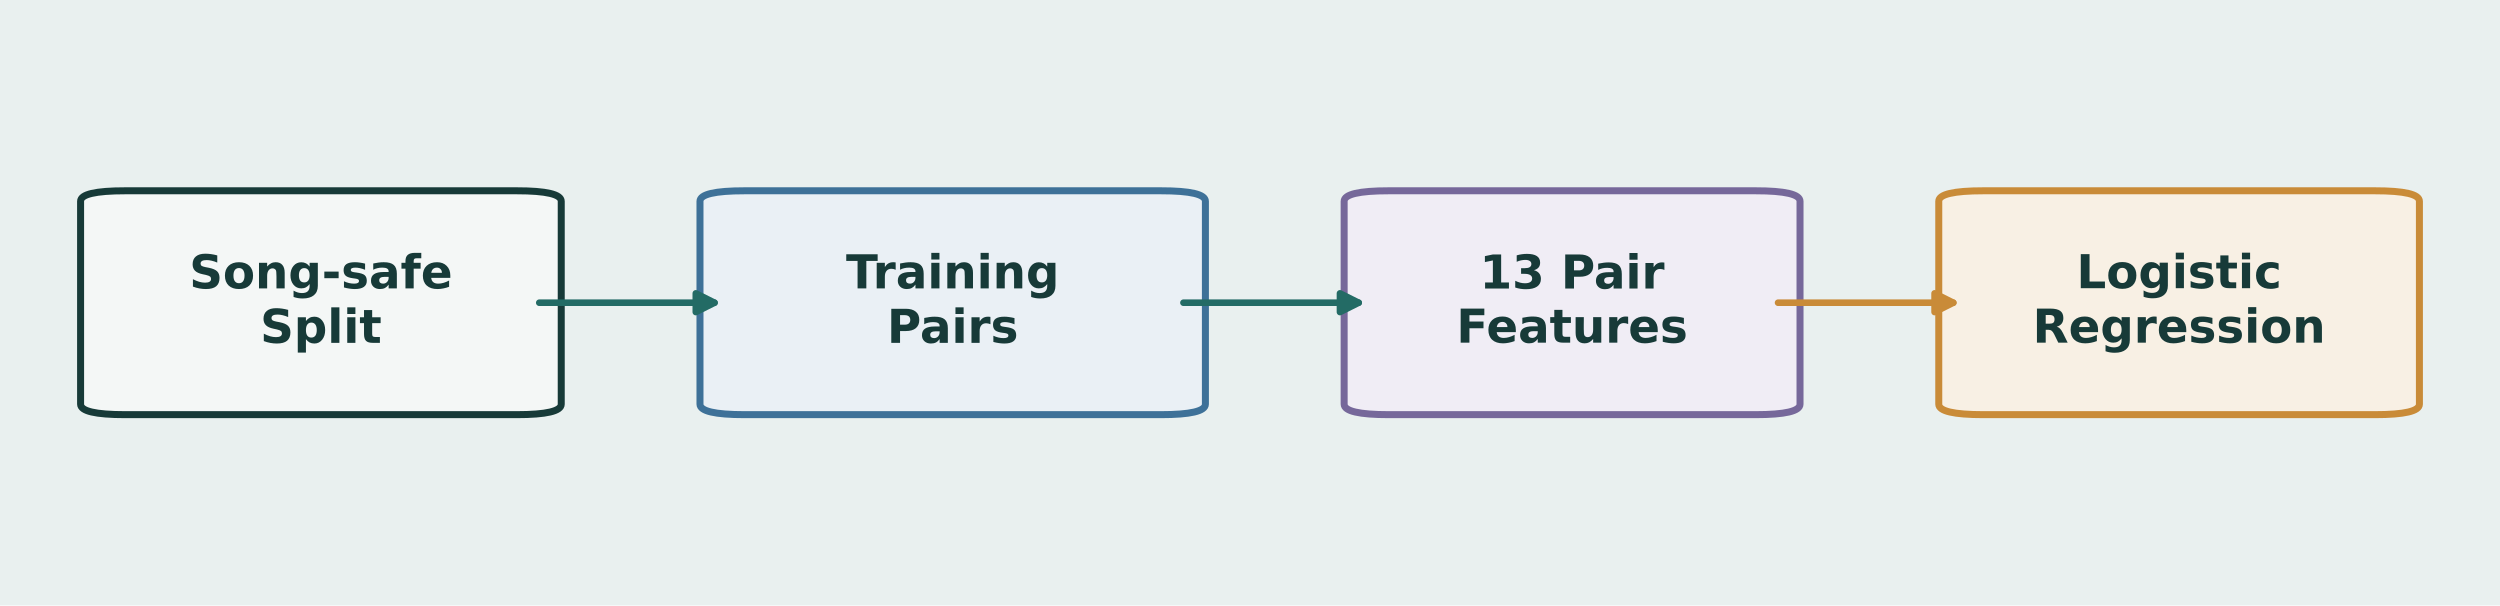
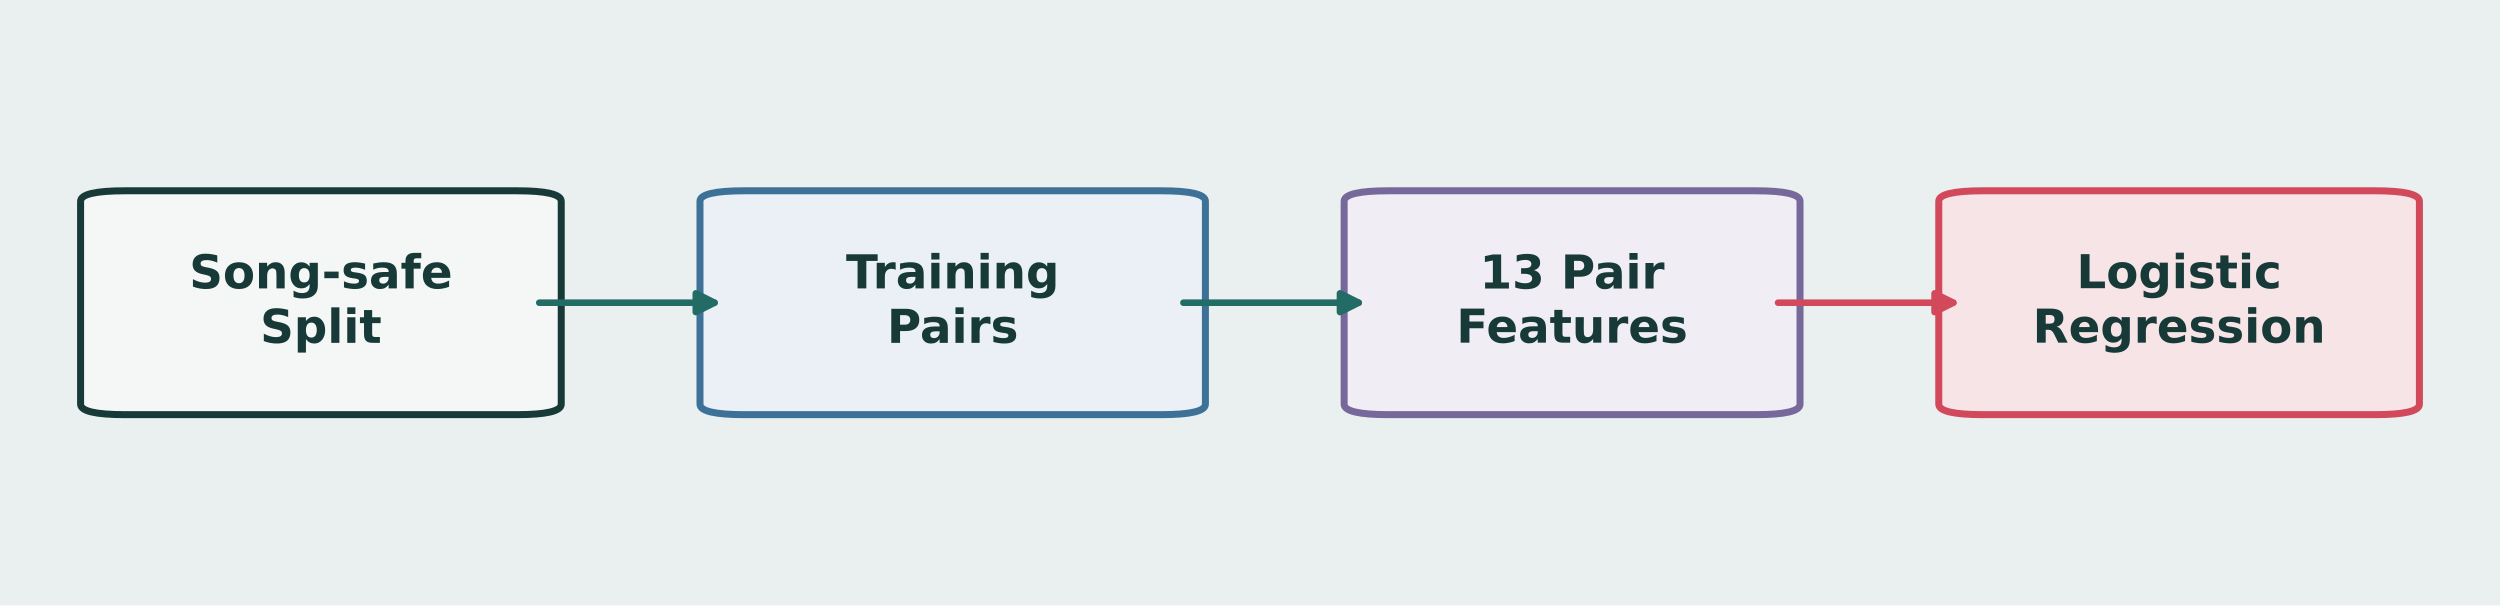
<svg xmlns="http://www.w3.org/2000/svg" width="641.88pt" height="155.448pt" viewBox="0 0 641.88 155.448" version="1.1">
  <defs>
    <style type="text/css">*{stroke-linejoin: round; stroke-linecap: butt}</style>
  </defs>
  <g id="figure_1">
    <g id="patch_1">
      <path d="M 0 155.448 L 641.88 155.448 L 641.88 0 L 0 0 z " style="fill: #e9f0ef" />
    </g>
    <g id="axes_1">
      <g id="patch_2">
        <path d="M 32.142 106.464 L 132.648 106.464 Q 144.099 106.464 144.099 103.77 L 144.099 51.678 Q 144.099 48.984 132.648 48.984 L 32.142 48.984 Q 20.691 48.984 20.691 51.678 L 20.691 103.77 Q 20.691 106.464 32.142 106.464 z " clip-path="url(#pe366af1ef2)" style="fill: #f4f7f6; stroke: #173a38; stroke-width: 1.8; stroke-linejoin: miter" />
      </g>
      <g id="patch_3">
        <path d="M 191.172 106.464 L 298.04 106.464 Q 309.49 106.464 309.49 103.77 L 309.49 51.678 Q 309.49 48.984 298.04 48.984 L 191.172 48.984 Q 179.721 48.984 179.721 51.678 L 179.721 103.77 Q 179.721 106.464 191.172 106.464 z " clip-path="url(#pe366af1ef2)" style="fill: #eaf0f5; stroke: #3e7198; stroke-width: 1.8; stroke-linejoin: miter" />
      </g>
      <g id="patch_4">
        <path d="M 356.563 106.464 L 450.708 106.464 Q 462.159 106.464 462.159 103.77 L 462.159 51.678 Q 462.159 48.984 450.708 48.984 L 356.563 48.984 Q 345.113 48.984 345.113 51.678 L 345.113 103.77 Q 345.113 106.464 356.563 106.464 z " clip-path="url(#pe366af1ef2)" style="fill: #f0edf5; stroke: #76689a; stroke-width: 1.8; stroke-linejoin: miter" />
      </g>
      <g id="patch_5">
-         <path d="M 509.232 106.464 L 609.738 106.464 Q 621.189 106.464 621.189 103.77 L 621.189 51.678 Q 621.189 48.984 609.738 48.984 L 509.232 48.984 Q 497.781 48.984 497.781 51.678 L 497.781 103.77 Q 497.781 106.464 509.232 106.464 z " clip-path="url(#pe366af1ef2)" style="fill: #f8f0e4; stroke: #c98b38; stroke-width: 1.8; stroke-linejoin: miter" />
+         <path d="M 509.232 106.464 L 609.738 106.464 Q 621.189 106.464 621.189 103.77 L 621.189 51.678 Q 621.189 48.984 609.738 48.984 L 509.232 48.984 Q 497.781 48.984 497.781 51.678 L 497.781 103.77 Q 497.781 106.464 509.232 106.464 z " clip-path="url(#pe366af1ef2)" style="fill: #f7e4e7; stroke: #d1495b; stroke-width: 1.8; stroke-linejoin: miter" />
      </g>
      <g id="patch_6">
        <path d="M 138.462 77.724 Q 161.907 77.724 183.452 77.724 " clip-path="url(#pe366af1ef2)" style="fill: none; stroke: #236b65; stroke-width: 1.7; stroke-linecap: round" />
        <path d="M 178.652 75.324 L 183.452 77.724 L 178.652 80.124 z " clip-path="url(#pe366af1ef2)" style="fill: #236b65; stroke: #236b65; stroke-width: 1.7; stroke-linecap: round" />
      </g>
      <g id="patch_7">
        <path d="M 303.854 77.724 Q 327.299 77.724 348.843 77.724 " clip-path="url(#pe366af1ef2)" style="fill: none; stroke: #236b65; stroke-width: 1.7; stroke-linecap: round" />
        <path d="M 344.043 75.324 L 348.843 77.724 L 344.043 80.124 z " clip-path="url(#pe366af1ef2)" style="fill: #236b65; stroke: #236b65; stroke-width: 1.7; stroke-linecap: round" />
      </g>
      <g id="patch_8">
-         <path d="M 456.522 77.724 Q 479.967 77.724 501.512 77.724 " clip-path="url(#pe366af1ef2)" style="fill: none; stroke: #c98b38; stroke-width: 1.7; stroke-linecap: round" />
-         <path d="M 496.712 75.324 L 501.512 77.724 L 496.712 80.124 z " clip-path="url(#pe366af1ef2)" style="fill: #c98b38; stroke: #c98b38; stroke-width: 1.7; stroke-linecap: round" />
+         <path d="M 456.522 77.724 Q 479.967 77.724 501.512 77.724 " clip-path="url(#pe366af1ef2)" style="fill: none; stroke: #d1495b; stroke-width: 1.7; stroke-linecap: round" />
+         <path d="M 496.712 75.324 L 501.512 77.724 L 496.712 80.124 z " clip-path="url(#pe366af1ef2)" style="fill: #d1495b; stroke: #d1495b; stroke-width: 1.7; stroke-linecap: round" />
      </g>
      <g id="text_1">
        <text style="font-weight: 700; font-size: 12px; font-family: 'DejaVu Sans'; fill: #173a38" transform="translate(48.59625 74.04173)">Song-safe</text>
        <text style="font-weight: 700; font-size: 12px; font-family: 'DejaVu Sans'; fill: #173a38" transform="translate(66.79781 88.02877)">Split</text>
      </g>
      <g id="text_2">
        <text style="font-weight: 700; font-size: 12px; font-family: 'DejaVu Sans'; fill: #173a38" transform="translate(217.2137 74.04173)">Training</text>
        <text style="font-weight: 700; font-size: 12px; font-family: 'DejaVu Sans'; fill: #173a38" transform="translate(227.7297 88.02877)">Pairs</text>
      </g>
      <g id="text_3">
        <text style="font-weight: 700; font-size: 12px; font-family: 'DejaVu Sans'; fill: #173a38" transform="translate(379.8925 74.08861)">13 Pair</text>
        <text style="font-weight: 700; font-size: 12px; font-family: 'DejaVu Sans'; fill: #173a38" transform="translate(373.9197 87.98189)">Features</text>
      </g>
      <g id="text_4">
        <text style="font-weight: 700; font-size: 12px; font-family: 'DejaVu Sans'; fill: #173a38" transform="translate(533.1356 73.99486)">Logistic</text>
        <text style="font-weight: 700; font-size: 12px; font-family: 'DejaVu Sans'; fill: #173a38" transform="translate(521.88 87.98189)">Regression</text>
      </g>
    </g>
  </g>
  <defs>
    <clipPath id="pe366af1ef2">
      <rect x="2.88" y="2.88" width="636.12" height="149.688" />
    </clipPath>
  </defs>
</svg>
